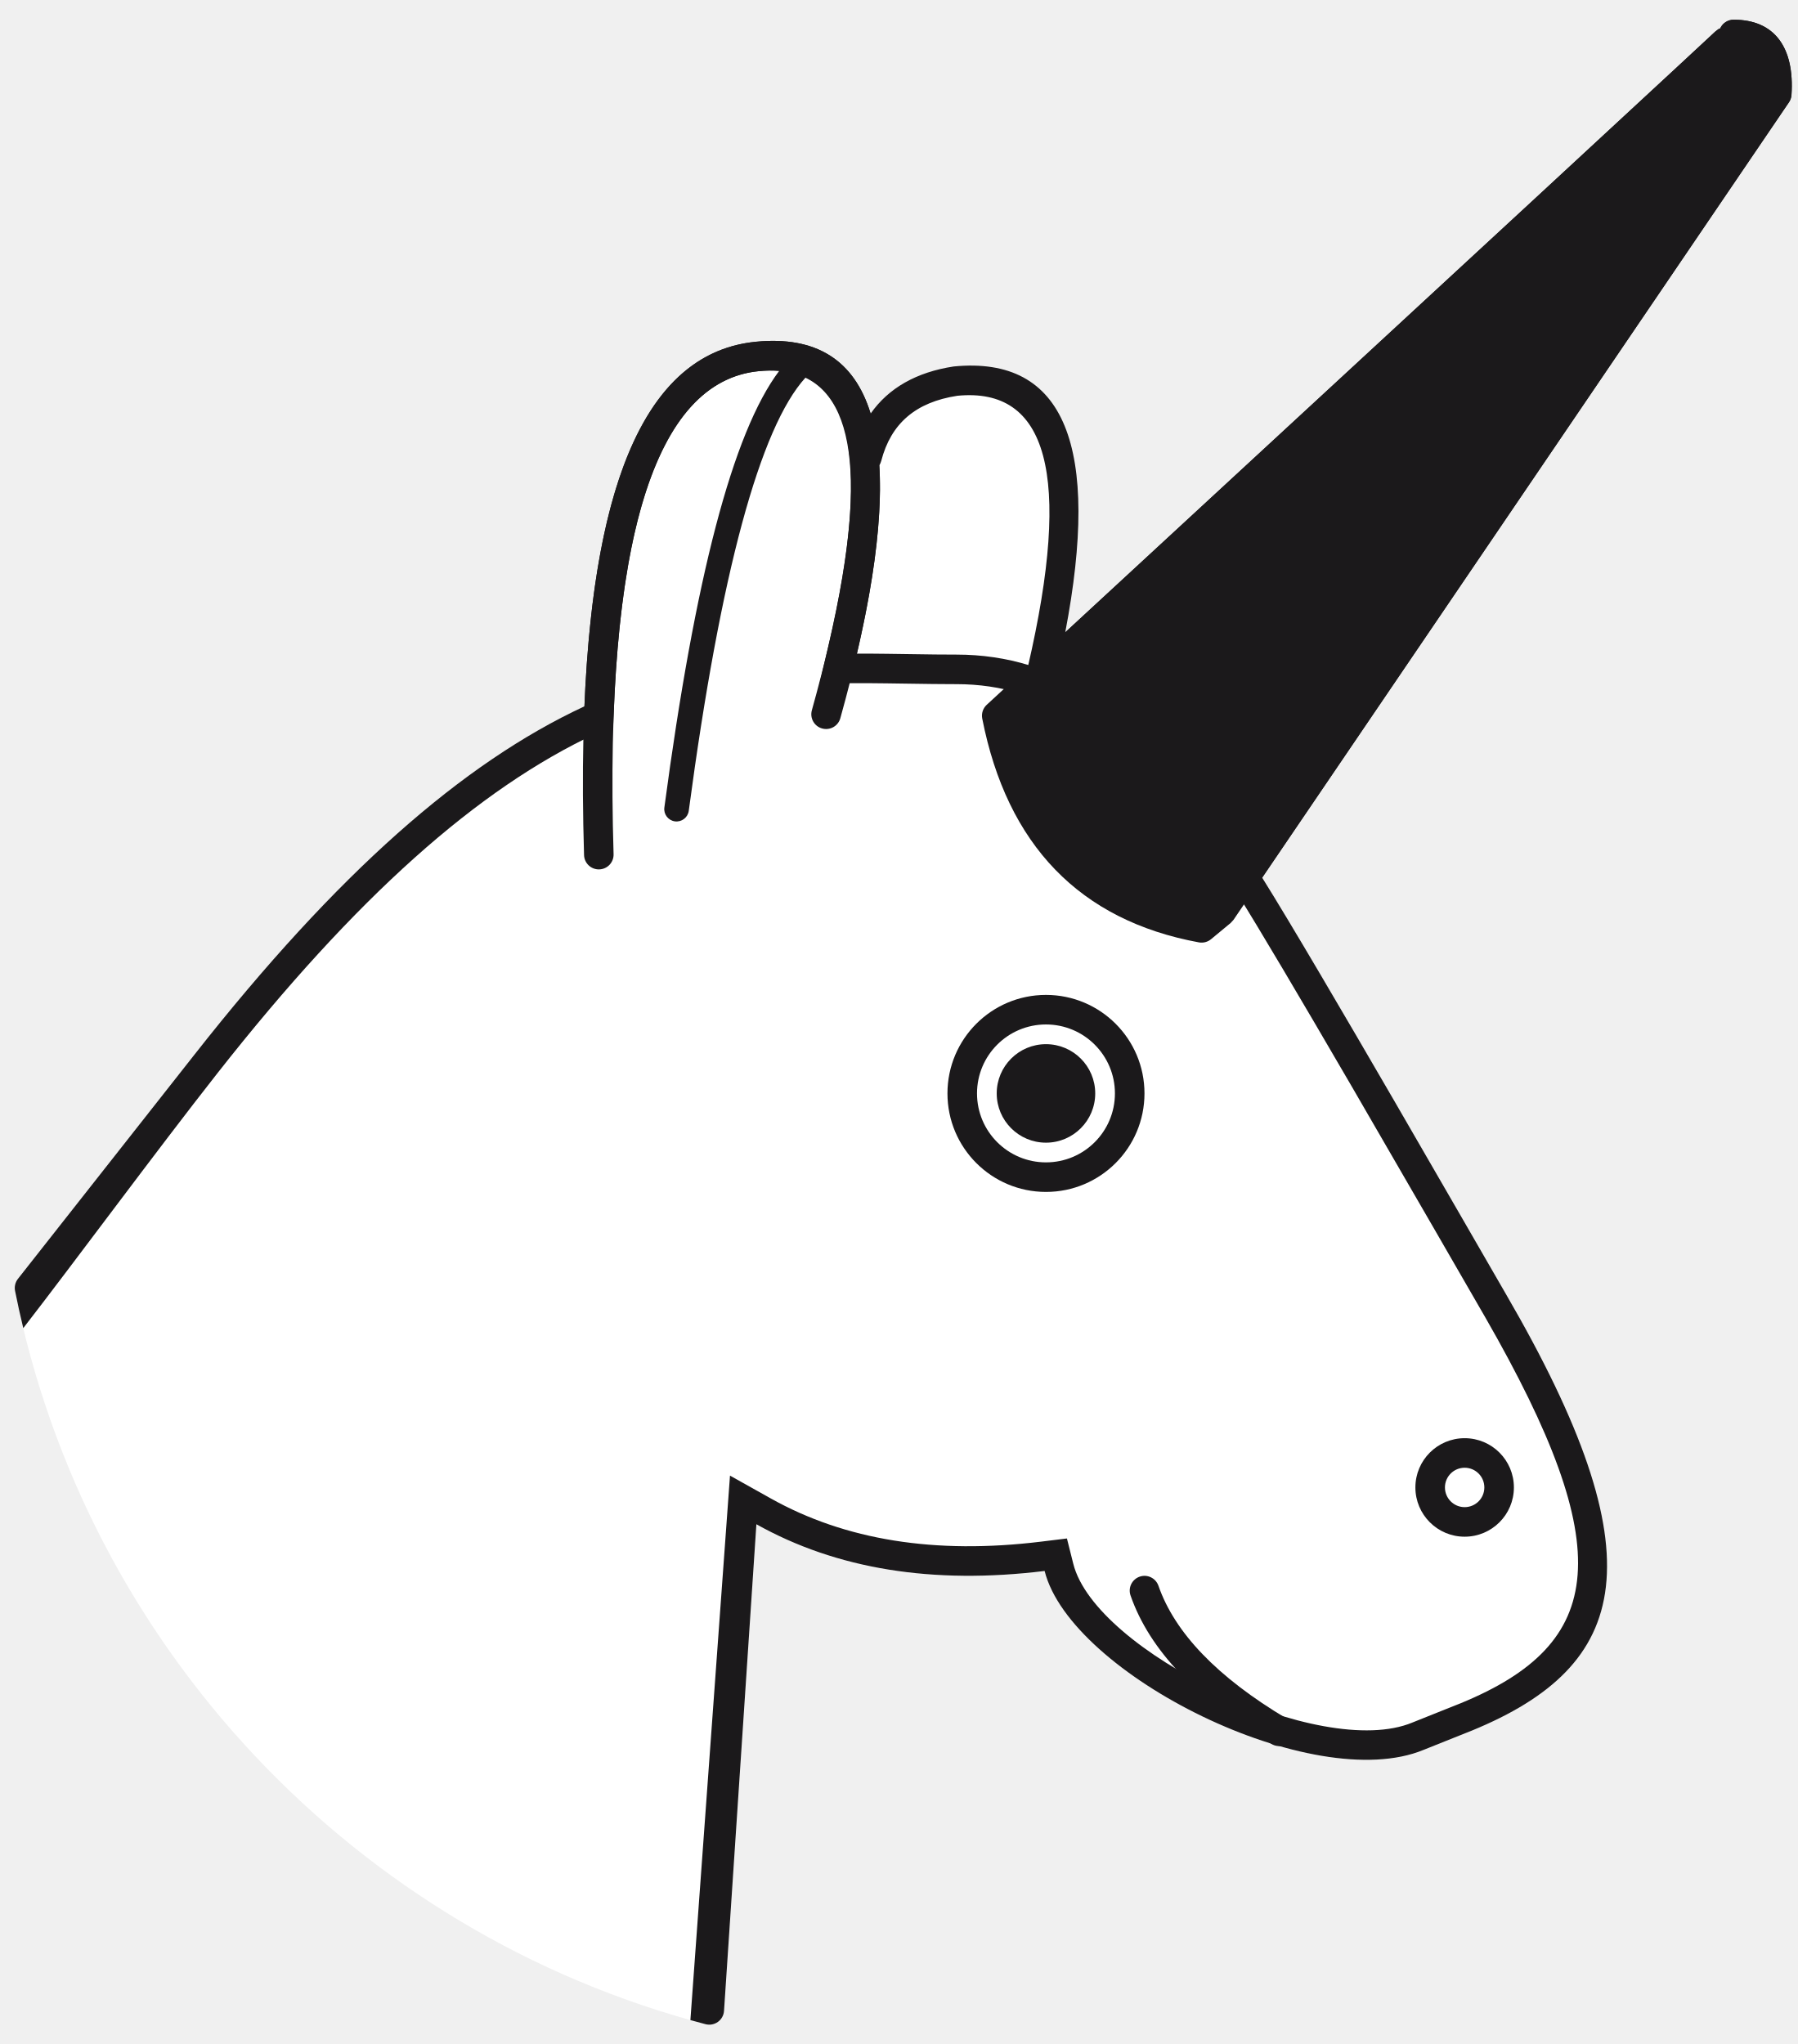
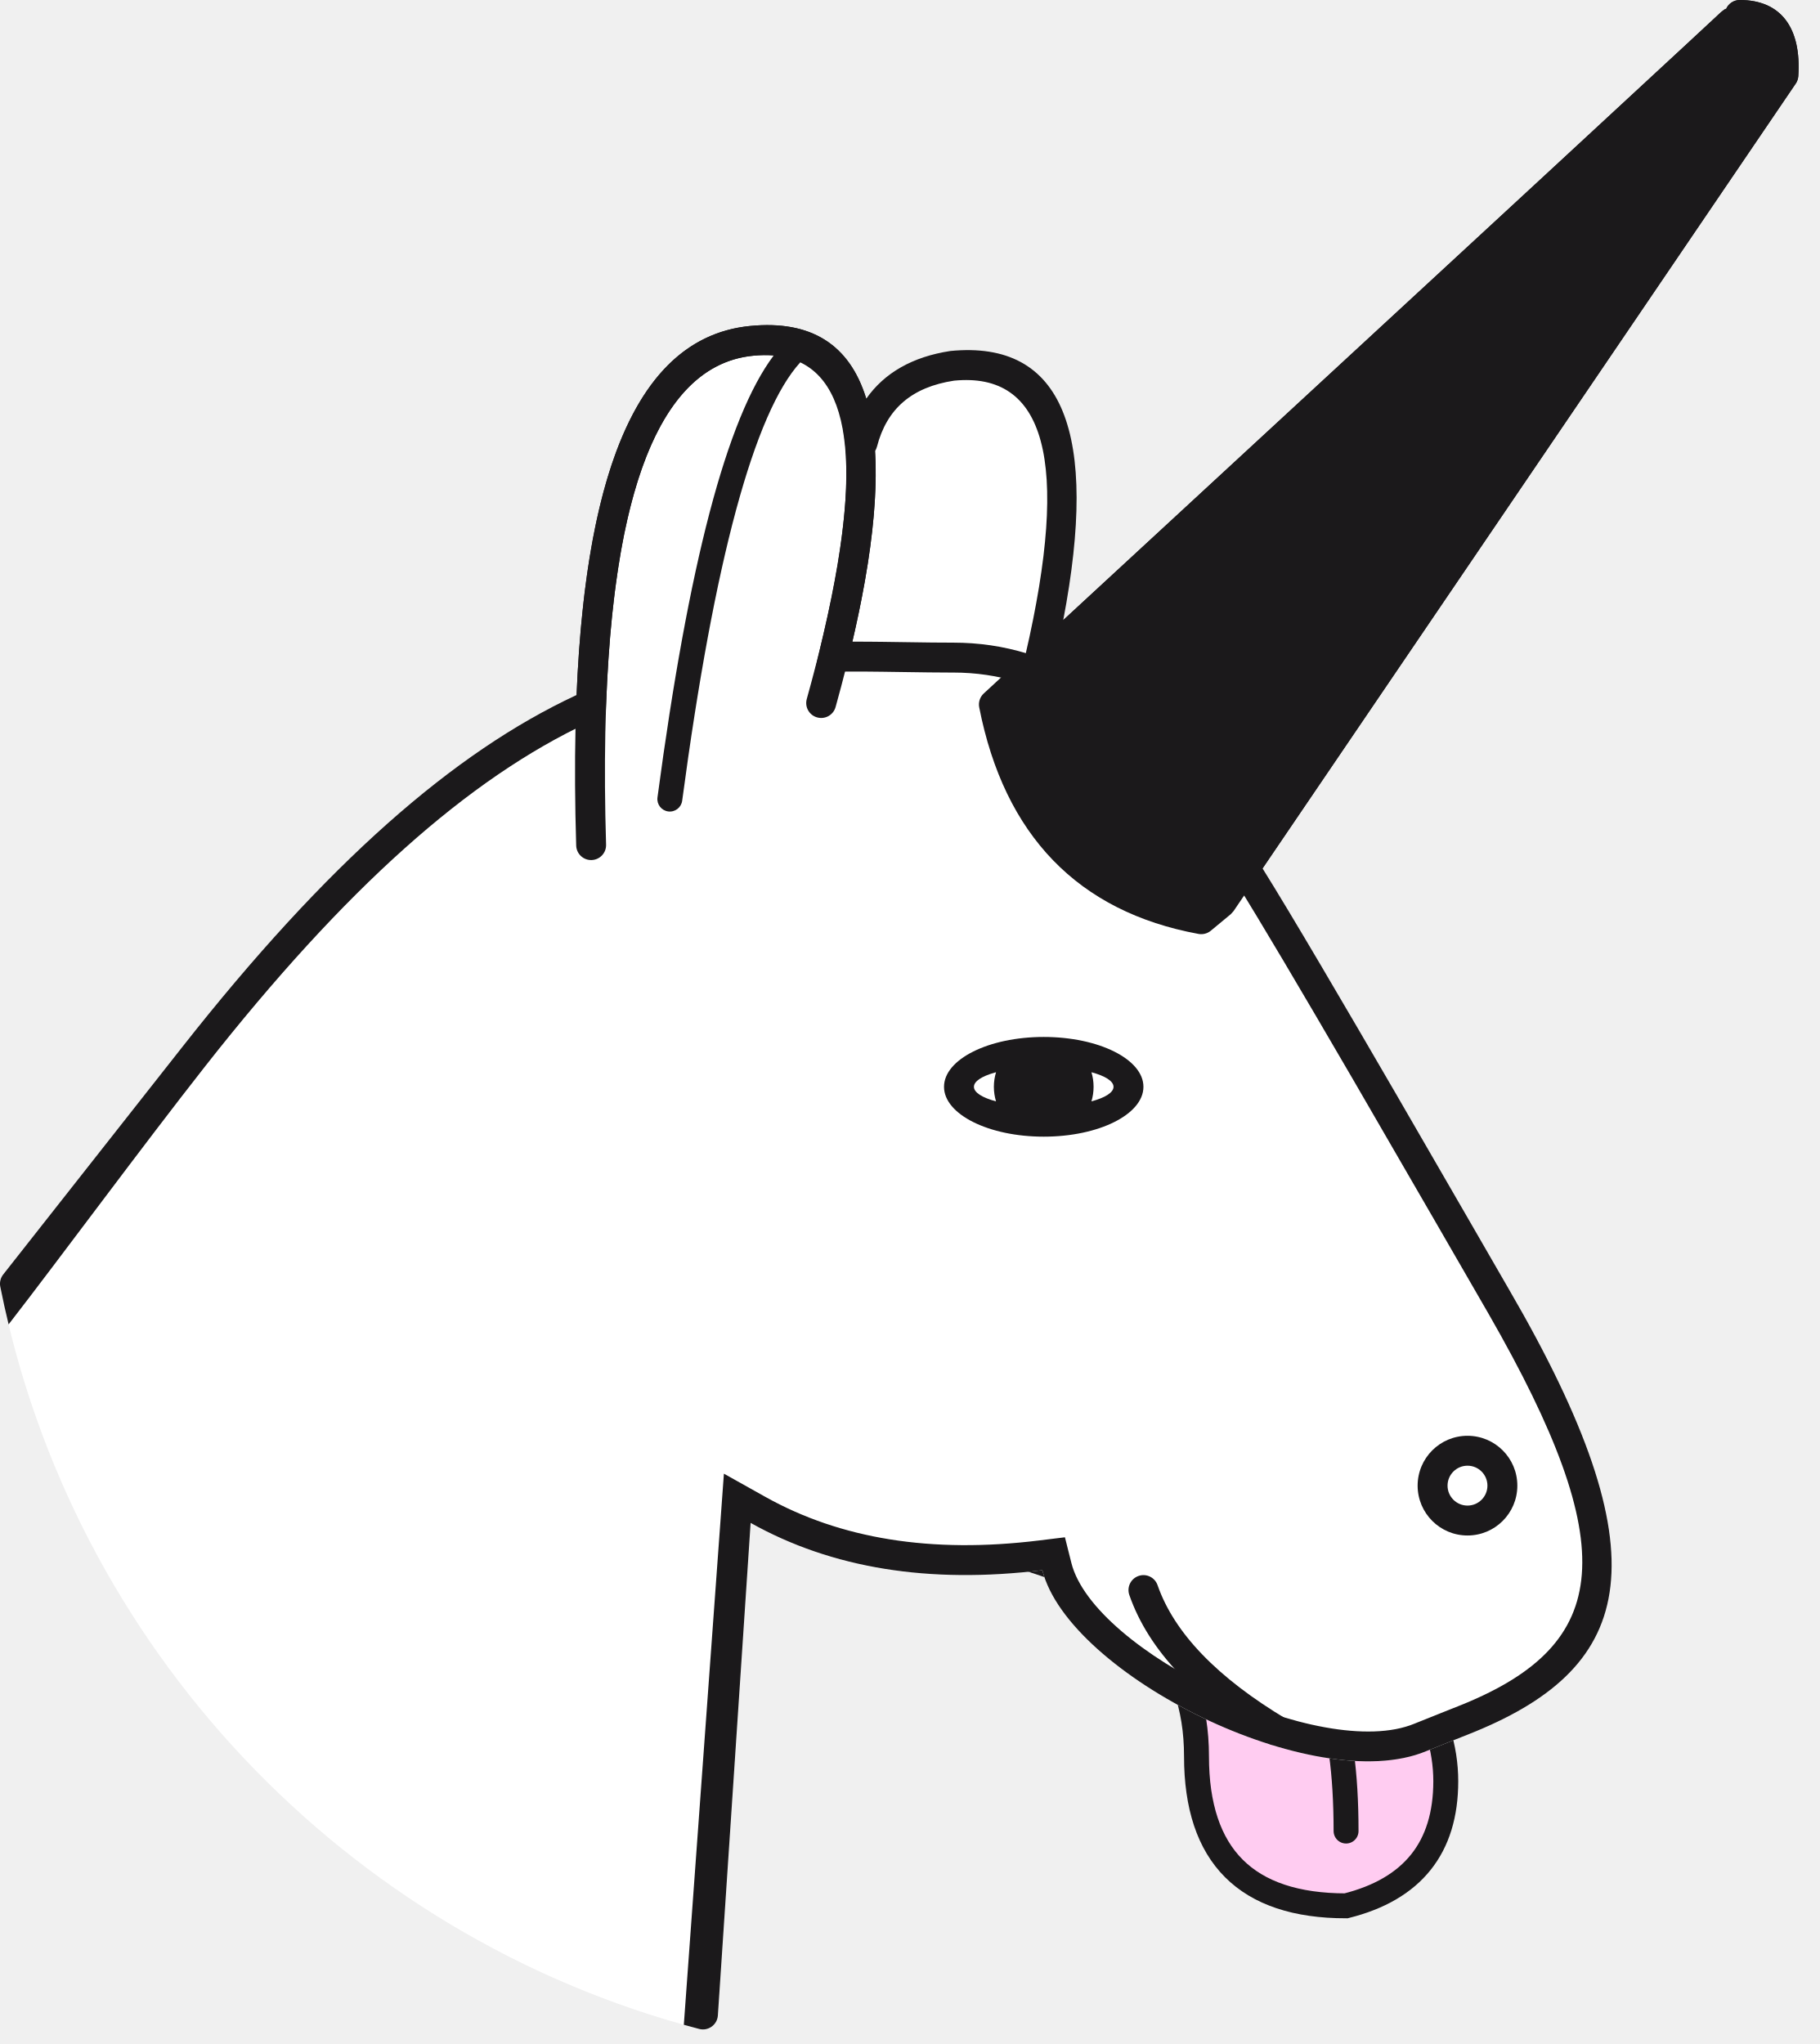
- <svg xmlns="http://www.w3.org/2000/svg" width="73px" height="83px" viewBox="0 0 73 83" version="1.1">
-   <g id="Main" stroke="none" stroke-width="1" fill="none" fill-rule="evenodd">
-     <g id="Artboard" transform="translate(-105, -127)" fill-rule="nonzero">
-       <g id="unicorn_default_no_border" transform="translate(105.6, 127.8)">
-         <path d="M38.069,14.186 C42.593,13.742 44.027,17.448 42.611,24.916 C51.019,17.155 57.447,11.218 61.894,7.107 C64.388,4.802 66.259,3.07 67.507,1.913 C68.131,1.334 68.6,0.899 68.913,0.607 C69.069,0.462 69.186,0.352 69.263,0.279 C68.745,0.768 69.292,0.241 69.237,0.379 C69.328,0.15 69.549,1.13686838e-13 69.795,1.13686838e-13 C71.456,1.13686838e-13 72.272,1.129 72.142,3.058 C72.134,3.164 72.099,3.266 72.039,3.354 L50.65,34.839 C52.942,38.502 59.315,49.626 60.543,51.74 C66.774,62.459 65.606,66.827 59.166,69.473 C58.948,69.563 57.361,70.191 57.208,70.255 C52.726,72.117 42.872,67.198 41.816,62.992 C37.277,63.548 33.37,62.919 30.113,61.095 L28.799,80.855 C28.774,81.231 28.413,81.491 28.048,81.396 C13.832,77.666 2.88,66.062 0.011,51.617 C-0.023,51.445 0.02,51.266 0.129,51.128 C2.125,48.597 4.513,45.564 7.292,42.029 C13.113,34.623 18.195,30.183 23.112,27.89 L23.13,27.882 C23.521,18.47 25.787,13.498 30.095,13.077 C32.555,12.836 34.096,13.836 34.757,16.012 C35.488,15.025 36.602,14.409 38.069,14.186 Z" id="head_bgr" fill="#FFFFFF" />
-         <path d="M69.795,0 C71.456,0 72.272,1.129 72.142,3.058 C72.134,3.164 72.099,3.266 72.039,3.354 L50.65,34.839 C52.942,38.502 59.315,49.626 60.543,51.74 C66.774,62.459 65.606,66.827 59.166,69.473 C58.948,69.563 57.361,70.191 57.208,70.255 C52.726,72.117 42.872,67.198 41.816,62.992 C37.277,63.548 33.37,62.919 30.113,61.095 L28.799,80.855 C28.774,81.231 28.413,81.491 28.048,81.396 C27.842,81.342 27.638,81.286 27.433,81.229 L29.041,59.12 L30.699,60.048 C33.717,61.738 37.367,62.328 41.67,61.801 L42.722,61.672 L42.98,62.7 C43.878,66.279 53.026,70.693 56.748,69.147 C56.822,69.116 57.012,69.04 57.75,68.746 C58.365,68.502 58.628,68.397 58.71,68.363 C64.619,65.935 65.127,62.129 59.712,52.699 L59.506,52.343 C59.607,52.516 55.906,46.102 54.382,43.482 L54.252,43.258 C52.119,39.593 50.531,36.911 49.632,35.475 L49.217,34.812 L70.953,2.818 C70.998,1.743 70.707,1.288 70.023,1.212 C69.972,1.26 69.911,1.317 69.84,1.384 C69.855,1.374 69.847,1.381 69.838,1.388 L69.815,1.407 C69.788,1.432 69.76,1.458 69.731,1.485 C69.417,1.778 68.948,2.214 68.323,2.793 C67.074,3.951 65.203,5.683 62.709,7.988 C58.016,12.326 51.118,18.696 42.016,27.098 L41.51,27.566 L40.851,27.364 C40.014,27.108 39.148,26.981 38.235,26.981 L37.987,26.98 C37.537,26.979 37.089,26.974 36.189,26.96 C35.777,26.954 35.616,26.952 35.409,26.949 C34.984,26.943 34.582,26.941 34.198,26.942 L32.682,26.946 L33.027,25.469 C34.934,17.29 33.87,13.913 30.212,14.271 C26.745,14.61 24.7,18.99 24.329,27.932 L24.298,28.662 L23.636,28.97 L23.619,28.978 C18.807,31.222 13.85,35.628 8.235,42.771 C5.728,45.96 2.381,50.506 0.345,53.131 C0.223,52.63 0.112,52.125 0.011,51.617 C-0.023,51.445 0.02,51.266 0.129,51.128 C2.125,48.597 4.513,45.564 7.292,42.029 C13.113,34.623 18.195,30.183 23.112,27.89 C23.118,27.887 23.124,27.885 23.13,27.882 C23.521,18.47 25.787,13.498 30.095,13.077 C34.964,12.6 36.238,16.985 34.195,25.742 C34.592,25.741 35.001,25.743 35.424,25.749 C35.642,25.752 35.813,25.754 36.208,25.76 C37.217,25.776 37.67,25.781 38.235,25.781 C39.265,25.781 40.249,25.925 41.202,26.217 C50.304,17.815 57.201,11.445 61.894,7.107 C64.388,4.802 66.259,3.07 67.507,1.913 C68.062,1.399 68.494,0.998 68.803,0.71 L69.022,0.505 L69.022,0.505 L69.053,0.477 C68.969,0.557 69.279,0.273 69.237,0.379 C69.328,0.15 69.549,0 69.795,0 Z M69.149,0.386 L69.122,0.412 L69.122,0.412 L69.081,0.45 L69.117,0.416 L69.117,0.416 L69.149,0.386 Z M69.245,0.296 L69.183,0.355 L69.183,0.355 L69.149,0.386 L69.198,0.341 L69.198,0.341 L69.245,0.296 Z" id="head_contour" fill="#1B191B" />
-         <path d="M46.438,63.593 C47.102,65.503 48.828,67.307 51.646,68.987 C51.931,69.157 52.024,69.525 51.854,69.81 C51.684,70.094 51.316,70.187 51.031,70.018 C47.992,68.205 46.074,66.201 45.305,63.987 C45.196,63.674 45.362,63.332 45.675,63.223 C45.988,63.114 46.329,63.28 46.438,63.593 Z M58.871,57.6 C59.976,57.6 60.871,58.495 60.871,59.6 C60.871,60.705 59.976,61.6 58.871,61.6 C57.767,61.6 56.871,60.705 56.871,59.6 C56.871,58.495 57.767,57.6 58.871,57.6 Z M58.871,58.8 C58.43,58.8 58.071,59.158 58.071,59.6 C58.071,60.042 58.43,60.4 58.871,60.4 C59.313,60.4 59.671,60.042 59.671,59.6 C59.671,59.158 59.313,58.8 58.871,58.8 Z M41.871,39.6 C44.081,39.6 45.871,41.391 45.871,43.6 C45.871,45.809 44.081,47.6 41.871,47.6 C39.662,47.6 37.871,45.809 37.871,43.6 C37.871,41.391 39.662,39.6 41.871,39.6 Z M41.871,40.8 C40.325,40.8 39.071,42.054 39.071,43.6 C39.071,45.146 40.325,46.4 41.871,46.4 C43.418,46.4 44.671,45.146 44.671,43.6 C44.671,42.054 43.418,40.8 41.871,40.8 Z M41.871,41.6 C42.976,41.6 43.871,42.495 43.871,43.6 C43.871,44.705 42.976,45.6 41.871,45.6 C40.767,45.6 39.871,44.705 39.871,43.6 C39.871,42.495 40.767,41.6 41.871,41.6 Z M69.795,-2.48689958e-14 C71.456,-2.48689958e-14 72.272,1.129 72.142,3.058 C72.134,3.164 72.099,3.266 72.039,3.354 L72.039,3.354 L49.485,36.553 L49.371,36.678 L48.573,37.339 C48.436,37.452 48.256,37.499 48.081,37.467 C43.249,36.577 40.291,33.513 39.283,28.377 C39.243,28.172 39.312,27.962 39.465,27.82 C40.03,27.299 40.587,26.785 41.136,26.278 C42.956,18.428 41.912,14.915 38.273,15.271 C36.584,15.529 35.576,16.393 35.181,17.92 C35.164,17.984 35.138,18.043 35.104,18.096 L35.105,18.107 C35.258,20.623 34.722,24.057 33.521,28.365 C33.432,28.684 33.101,28.87 32.782,28.781 C32.463,28.693 32.276,28.362 32.365,28.042 C34.595,20.042 34.442,15.656 32.105,14.536 C30.265,16.554 28.657,22.45 27.367,32.123 C27.331,32.397 27.079,32.589 26.805,32.553 C26.532,32.516 26.339,32.265 26.376,31.991 C27.621,22.652 29.151,16.77 31.038,14.261 C30.78,14.239 30.504,14.242 30.212,14.271 C25.99,14.684 23.929,21.159 24.314,33.886 C24.324,34.217 24.064,34.493 23.732,34.503 C23.401,34.513 23.125,34.253 23.115,33.922 C22.711,20.592 24.943,13.58 30.095,13.077 C32.547,12.837 34.088,13.83 34.752,15.994 C35.479,14.955 36.615,14.311 38.124,14.081 C42.661,13.636 44.09,17.365 42.654,24.876 C51.041,17.135 57.454,11.211 61.894,7.107 C64.388,4.802 66.259,3.07 67.507,1.913 C68.131,1.334 68.6,0.899 68.913,0.607 C68.991,0.535 69.059,0.471 69.117,0.416 L69.126,0.407 C68.883,0.637 69.233,0.307 69.241,0.361 L69.237,0.379 C69.328,0.15 69.549,-2.48689958e-14 69.795,-2.48689958e-14 Z M69.245,0.296 L69.183,0.355 L69.183,0.355 L69.157,0.378 L69.198,0.341 L69.198,0.341 L69.245,0.296 Z" id="elements" fill="#1B191B" />
+ <svg xmlns="http://www.w3.org/2000/svg" width="73px" height="82px" viewBox="0 0 73 82" version="1.1">
+   <g id="----1.1.-Separate-features-/-flows" stroke="none" stroke-width="1" fill="none" fill-rule="evenodd">
+     <g id="1.3.Popup.New.Build.1" transform="translate(-418, -104)">
+       <g id="Group-10" transform="translate(392, 84)">
+         <g id="unicorn_default_no_border_tongue" transform="translate(26, 20)">
+           <path d="M46,63.457 C42.667,66.124 41,68.79 41,71.457 C41,74.124 42.333,75.79 45,76.457 C49,76.457 51,74.457 51,70.457 C51,66.457 53.333,63.79 58,62.457 L46,63.457 Z" id="Path-13" stroke="#1B191B" fill="#FFCCF1" transform="translate(49.5, 69.45703) scale(-1, 1) translate(-49.5, -69.45703) " />
+           <path d="M51,73.457 C51,68.79 52,66.124 54,65.457" id="Path-14" stroke="#1B191B" stroke-linecap="round" stroke-linejoin="round" transform="translate(52.5, 69.45703) scale(-1, 1) translate(-52.5, -69.45703) " />
+           <path d="M38.069,14.186 C42.593,13.742 44.027,17.448 42.611,24.916 C51.019,17.155 57.447,11.218 61.894,7.107 C64.388,4.802 66.259,3.07 67.507,1.913 C68.131,1.334 68.6,0.899 68.913,0.607 C69.069,0.462 69.186,0.352 69.263,0.279 C68.745,0.768 69.292,0.241 69.237,0.379 C69.328,0.15 69.549,1.13686838e-13 69.795,1.13686838e-13 C71.456,1.13686838e-13 72.272,1.129 72.142,3.058 C72.134,3.164 72.099,3.266 72.039,3.354 L50.65,34.839 C52.942,38.502 59.315,49.626 60.543,51.74 C66.774,62.459 65.606,66.827 59.166,69.473 C58.948,69.563 57.361,70.191 57.208,70.255 C52.726,72.117 42.872,67.198 41.816,62.992 C37.277,63.548 33.37,62.919 30.113,61.095 L28.799,80.855 C28.774,81.231 28.413,81.491 28.048,81.396 C13.832,77.666 2.88,66.062 0.011,51.617 C-0.023,51.445 0.02,51.266 0.129,51.128 C2.125,48.597 4.513,45.564 7.292,42.029 C13.113,34.623 18.195,30.183 23.112,27.89 L23.13,27.882 C23.521,18.47 25.787,13.498 30.095,13.077 C32.555,12.836 34.096,13.836 34.757,16.012 C35.488,15.025 36.602,14.409 38.069,14.186 Z" id="head_bgr" fill="#FFFFFF" fill-rule="nonzero" />
+           <path d="M69.795,0 C71.456,0 72.272,1.129 72.142,3.058 C72.134,3.164 72.099,3.266 72.039,3.354 L50.65,34.839 C52.942,38.502 59.315,49.626 60.543,51.74 C66.774,62.459 65.606,66.827 59.166,69.473 C58.948,69.563 57.361,70.191 57.208,70.255 C52.726,72.117 42.872,67.198 41.816,62.992 C37.277,63.548 33.37,62.919 30.113,61.095 L28.799,80.855 C28.774,81.231 28.413,81.491 28.048,81.396 C27.842,81.342 27.638,81.286 27.433,81.229 L29.041,59.12 L30.699,60.048 C33.717,61.738 37.367,62.328 41.67,61.801 L42.722,61.672 L42.98,62.7 C43.878,66.279 53.026,70.693 56.748,69.147 C56.822,69.116 57.012,69.04 57.75,68.746 C58.365,68.502 58.628,68.397 58.71,68.363 C64.619,65.935 65.127,62.129 59.712,52.699 L59.506,52.343 C59.607,52.516 55.906,46.102 54.382,43.482 L54.252,43.258 C52.119,39.593 50.531,36.911 49.632,35.475 L49.217,34.812 L70.953,2.818 C70.998,1.743 70.707,1.288 70.023,1.212 C69.972,1.26 69.911,1.317 69.84,1.384 C69.855,1.374 69.847,1.381 69.838,1.388 L69.815,1.407 C69.788,1.432 69.76,1.458 69.731,1.485 C69.417,1.778 68.948,2.214 68.323,2.793 C67.074,3.951 65.203,5.683 62.709,7.988 C58.016,12.326 51.118,18.696 42.016,27.098 L41.51,27.566 L40.851,27.364 C40.014,27.108 39.148,26.981 38.235,26.981 L37.987,26.98 C37.537,26.979 37.089,26.974 36.189,26.96 C35.777,26.954 35.616,26.952 35.409,26.949 C34.984,26.943 34.582,26.941 34.198,26.942 L32.682,26.946 L33.027,25.469 C34.934,17.29 33.87,13.913 30.212,14.271 C26.745,14.61 24.7,18.99 24.329,27.932 L24.298,28.662 L23.636,28.97 L23.619,28.978 C18.807,31.222 13.85,35.628 8.235,42.771 C5.728,45.96 2.381,50.506 0.345,53.131 C0.223,52.63 0.112,52.125 0.011,51.617 C-0.023,51.445 0.02,51.266 0.129,51.128 C2.125,48.597 4.513,45.564 7.292,42.029 C13.113,34.623 18.195,30.183 23.112,27.89 C23.118,27.887 23.124,27.885 23.13,27.882 C23.521,18.47 25.787,13.498 30.095,13.077 C34.964,12.6 36.238,16.985 34.195,25.742 C34.592,25.741 35.001,25.743 35.424,25.749 C35.642,25.752 35.813,25.754 36.208,25.76 C37.217,25.776 37.67,25.781 38.235,25.781 C39.265,25.781 40.249,25.925 41.202,26.217 C50.304,17.815 57.201,11.445 61.894,7.107 C64.388,4.802 66.259,3.07 67.507,1.913 C68.062,1.399 68.494,0.998 68.803,0.71 L69.022,0.505 L69.022,0.505 L69.053,0.477 C68.969,0.557 69.279,0.273 69.237,0.379 C69.328,0.15 69.549,0 69.795,0 Z" id="head_contour" fill="#1B191B" fill-rule="nonzero" />
+           <path d="M46.438,63.593 C47.102,65.503 48.828,67.307 51.646,68.987 C51.931,69.157 52.024,69.525 51.854,69.81 C51.684,70.094 51.469,69.982 51,70 C47.961,68.188 46.074,66.201 45.305,63.987 C45.196,63.674 45.362,63.332 45.675,63.223 C45.988,63.114 46.329,63.28 46.438,63.593 Z M58.871,57.6 C59.976,57.6 60.871,58.495 60.871,59.6 C60.871,60.705 59.976,61.6 58.871,61.6 C57.767,61.6 56.871,60.705 56.871,59.6 C56.871,58.495 57.767,57.6 58.871,57.6 Z M58.871,58.8 C58.43,58.8 58.071,59.158 58.071,59.6 C58.071,60.042 58.43,60.4 58.871,60.4 C59.313,60.4 59.671,60.042 59.671,59.6 C59.671,59.158 59.313,58.8 58.871,58.8 Z M41.871,41.6 C44.081,41.6 45.871,42.495 45.871,43.6 C45.871,44.705 44.081,45.6 41.871,45.6 C39.662,45.6 37.871,44.705 37.871,43.6 C37.871,42.495 39.662,41.6 41.871,41.6 Z M39.958,43.016 L39.891,43.034 C39.385,43.179 39.071,43.379 39.071,43.6 C39.071,43.83 39.412,44.038 39.957,44.184 C39.902,43.999 39.871,43.803 39.871,43.6 C39.871,43.397 39.902,43.201 39.958,43.016 Z M43.786,43.016 C43.842,43.205 43.871,43.399 43.871,43.6 C43.871,43.803 43.841,43.999 43.785,44.184 C44.331,44.038 44.671,43.83 44.671,43.6 C44.671,43.37 44.331,43.162 43.786,43.016 Z M69.795,3.19744231e-14 C71.456,3.19744231e-14 72.272,1.129 72.142,3.058 C72.134,3.164 72.099,3.266 72.039,3.354 L72.039,3.354 L49.485,36.553 L49.371,36.678 L48.573,37.339 C48.436,37.452 48.256,37.499 48.081,37.467 C43.249,36.577 40.291,33.513 39.283,28.377 C39.243,28.172 39.312,27.962 39.465,27.82 C40.03,27.299 40.587,26.785 41.136,26.278 C42.956,18.428 41.912,14.915 38.273,15.271 C36.584,15.529 35.576,16.393 35.181,17.92 C35.164,17.984 35.138,18.043 35.104,18.096 L35.105,18.107 C35.258,20.623 34.722,24.057 33.521,28.365 C33.432,28.684 33.101,28.87 32.782,28.781 C32.463,28.693 32.276,28.362 32.365,28.042 C34.595,20.042 34.442,15.656 32.105,14.536 C30.265,16.554 28.657,22.45 27.367,32.123 C27.331,32.397 27.079,32.589 26.805,32.553 C26.532,32.516 26.339,32.265 26.376,31.991 C27.621,22.652 29.151,16.77 31.038,14.261 C30.78,14.239 30.504,14.242 30.212,14.271 C25.99,14.684 23.929,21.159 24.314,33.886 C24.324,34.217 24.064,34.493 23.732,34.503 C23.401,34.513 23.125,34.253 23.115,33.922 C22.711,20.592 24.943,13.58 30.095,13.077 C32.547,12.837 34.088,13.83 34.752,15.994 C35.479,14.955 36.615,14.311 38.124,14.081 C42.661,13.636 44.09,17.365 42.654,24.876 C51.041,17.135 57.454,11.211 61.894,7.107 C64.388,4.802 66.259,3.07 67.507,1.913 C68.131,1.334 68.6,0.899 68.913,0.607 C68.991,0.535 69.059,0.471 69.117,0.416 L69.126,0.407 C68.883,0.637 69.233,0.307 69.241,0.361 L69.237,0.379 C69.328,0.15 69.549,3.19744231e-14 69.795,3.19744231e-14 Z" id="elements" fill="#1B191B" fill-rule="nonzero" />
+         </g>
      </g>
    </g>
  </g>
</svg>
